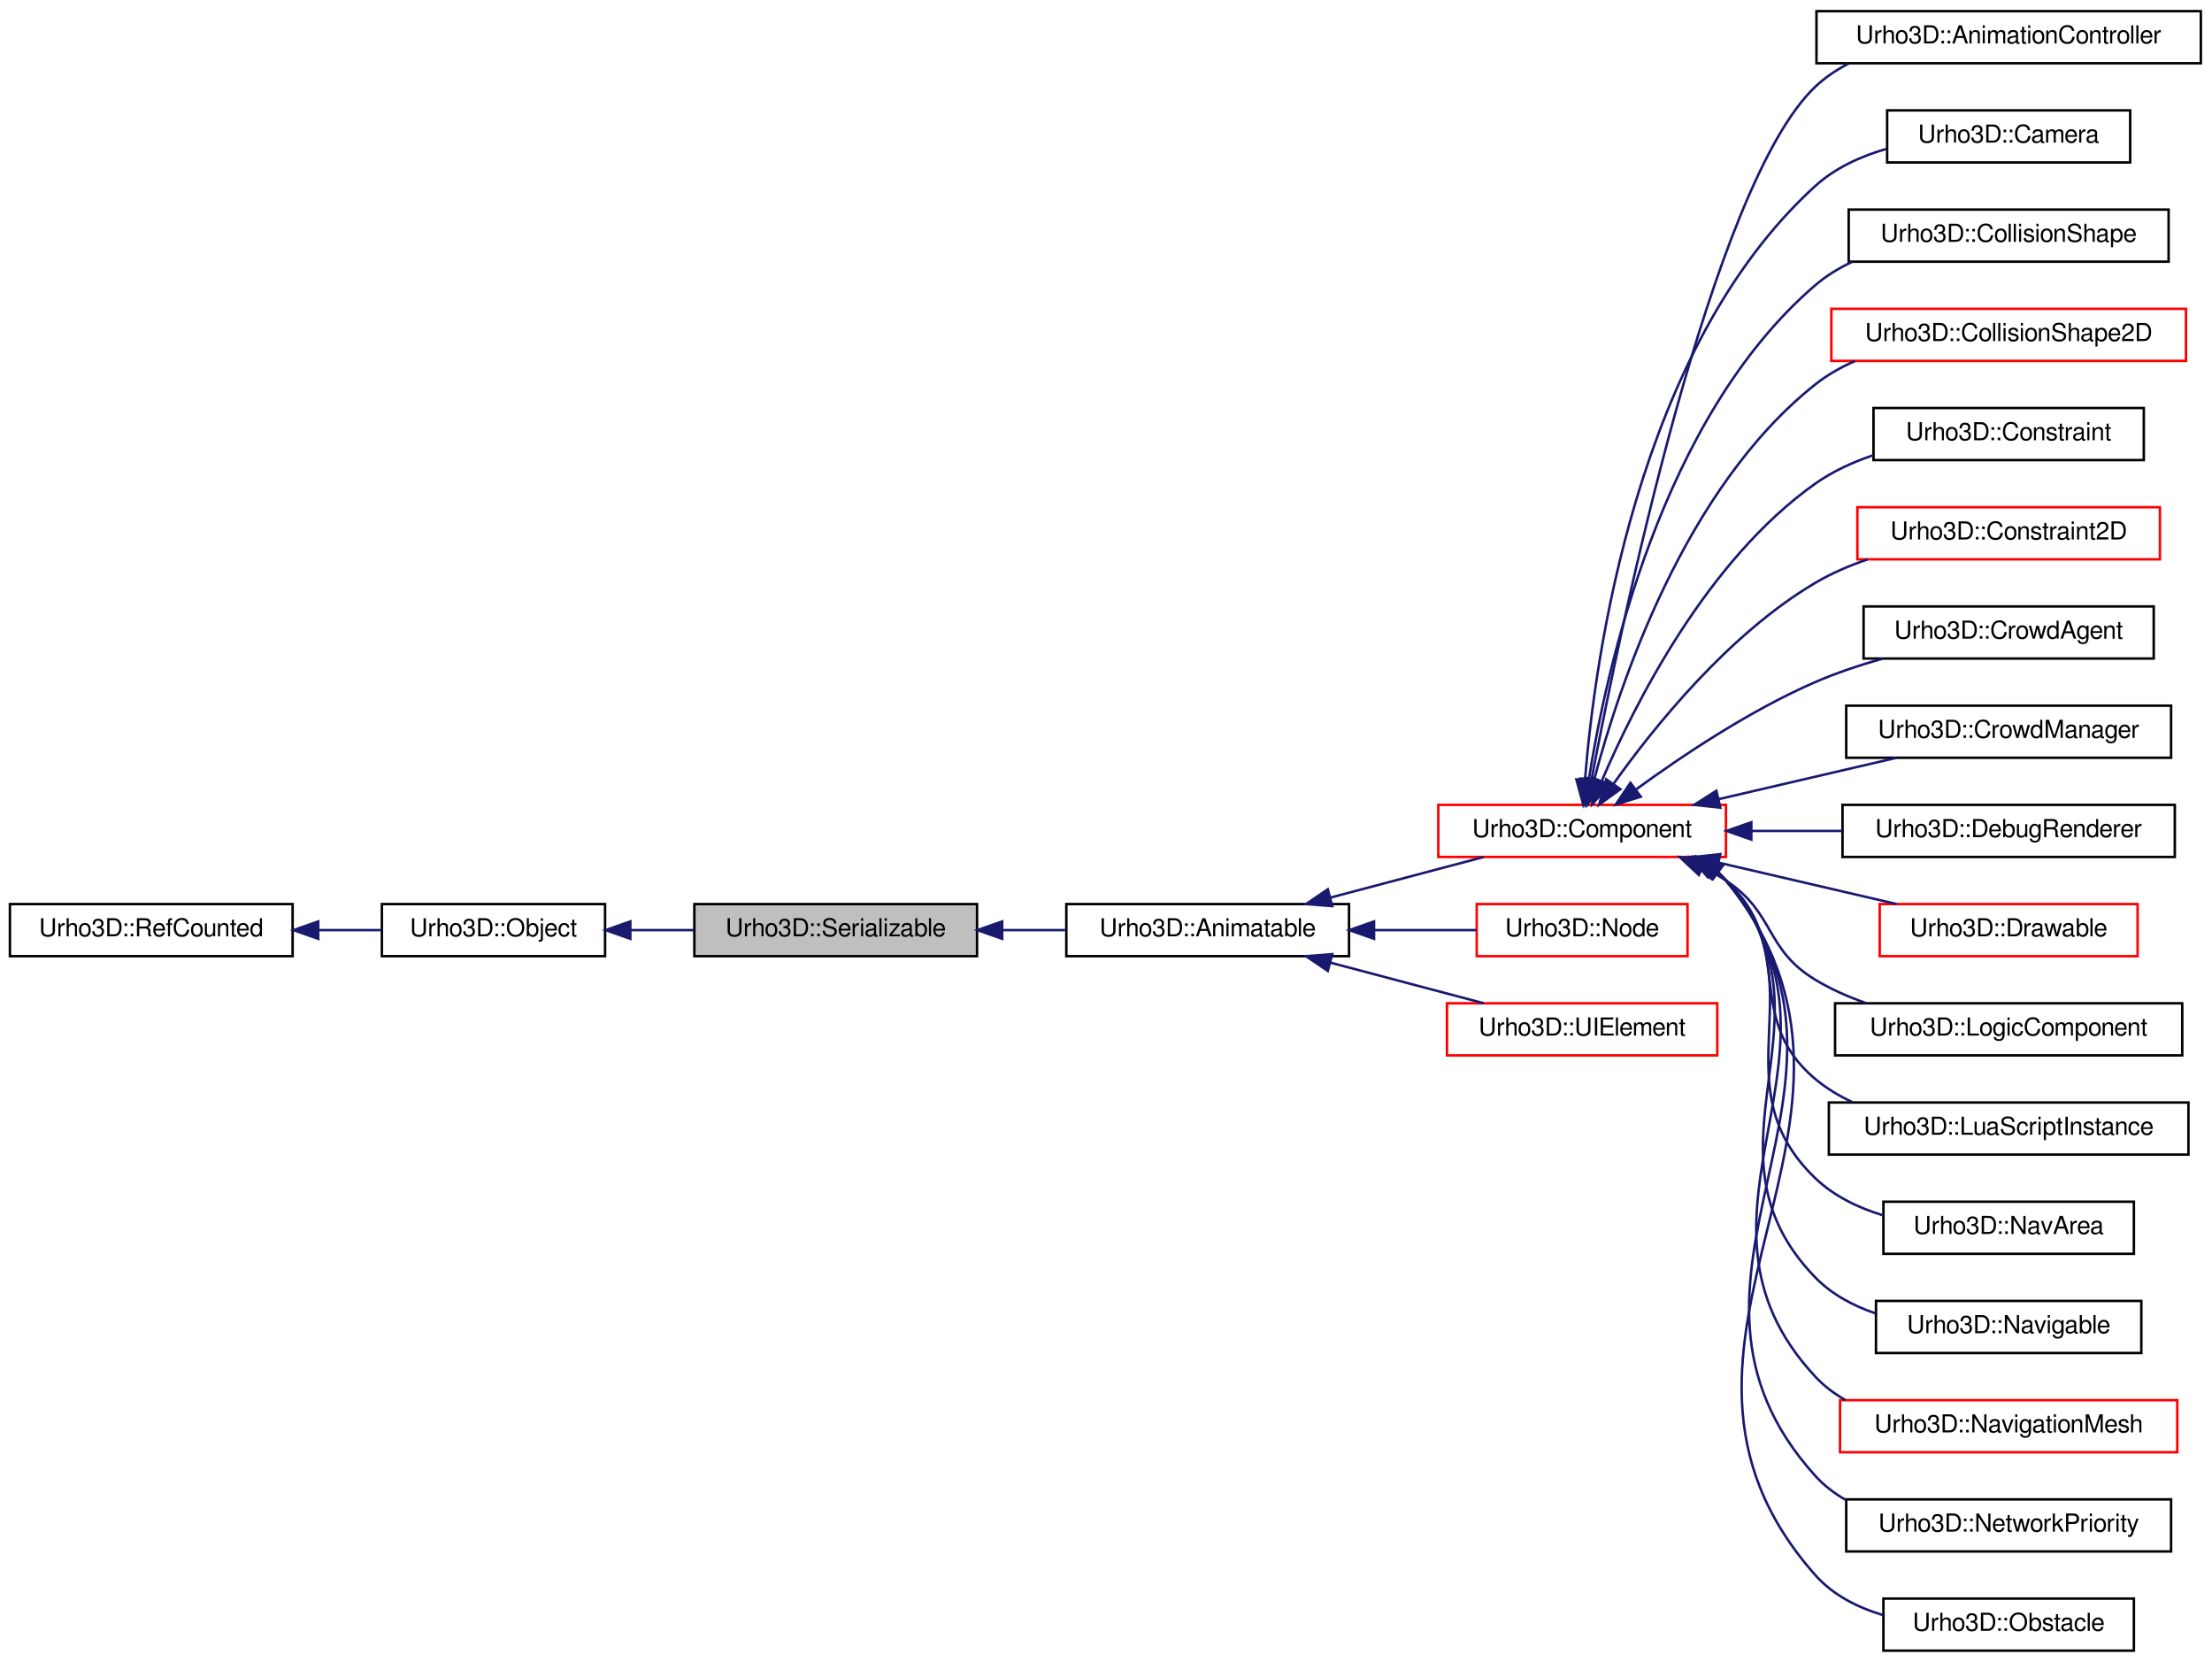
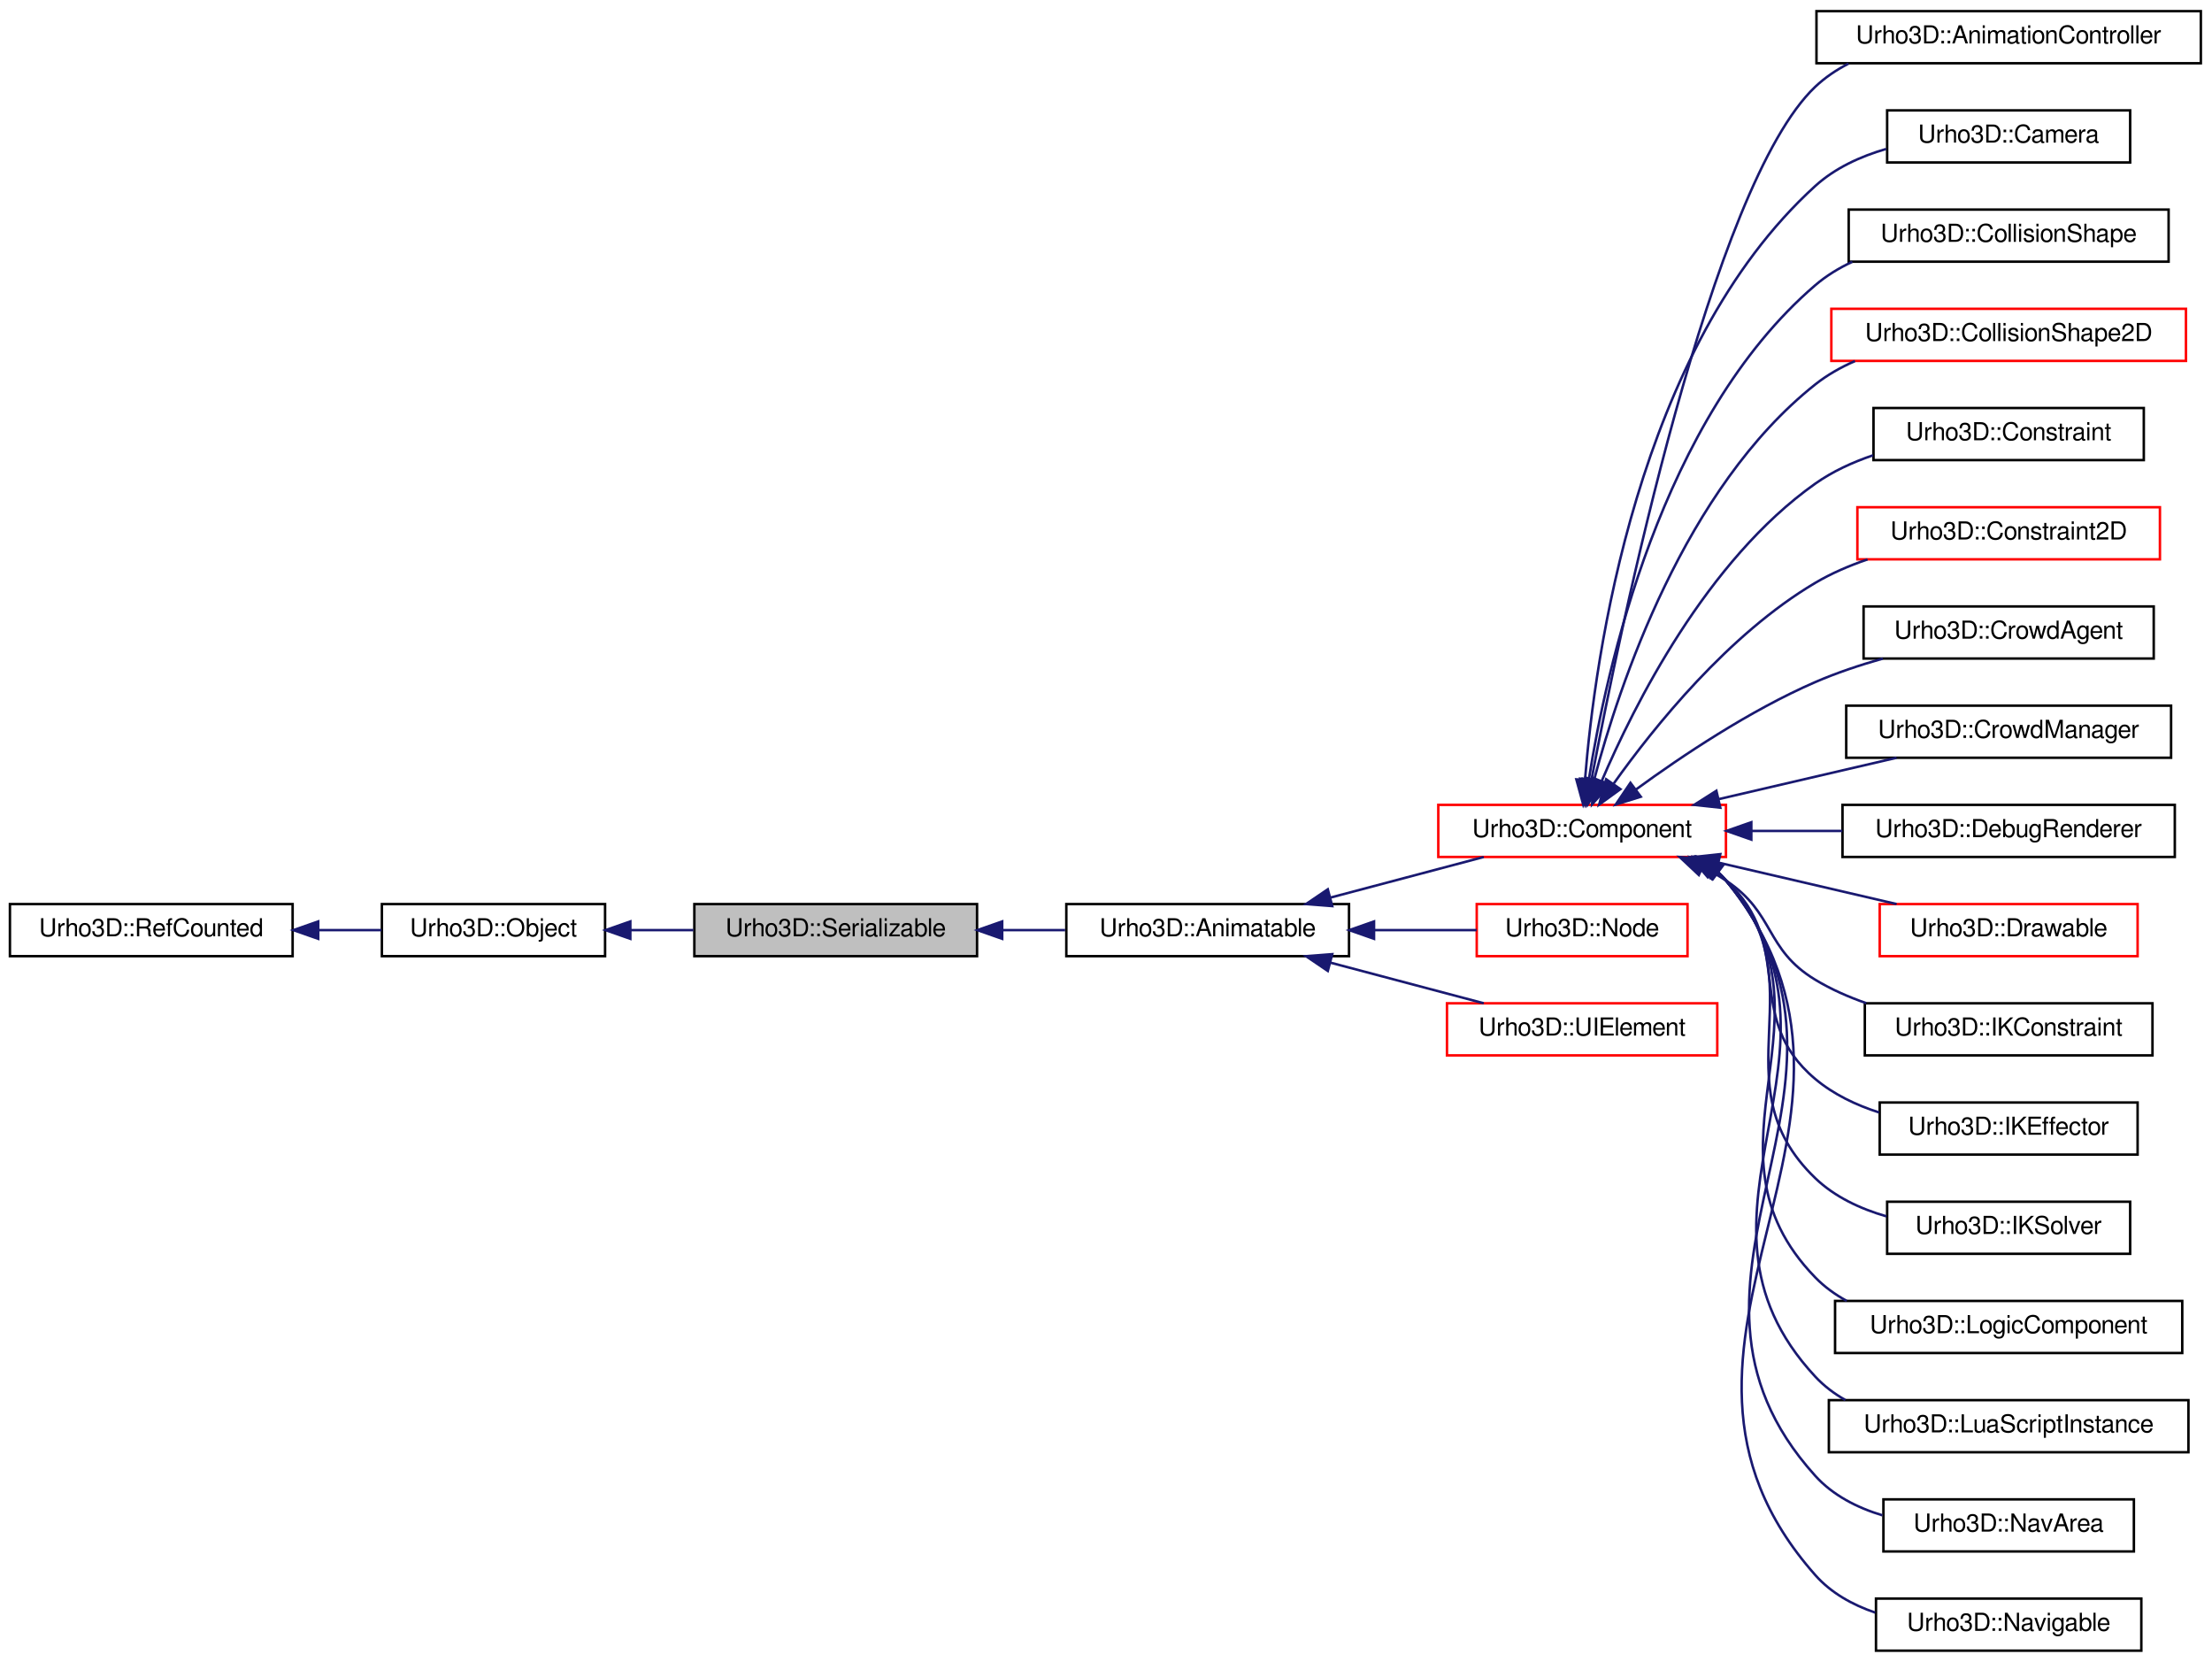
<svg xmlns="http://www.w3.org/2000/svg" xmlns:xlink="http://www.w3.org/1999/xlink" width="892pt" height="670pt" viewBox="0.00 0.00 892.00 670.00">
  <g id="graph1" class="graph" transform="scale(1 1) rotate(0) translate(4 666)">
    <g id="node1" class="node">
      <polygon fill="#bfbfbf" stroke="black" points="276,-280.5 276,-301.5 390,-301.5 390,-280.5 276,-280.5" />
      <text text-anchor="middle" x="333" y="-288.5" font-family="FreeSans" font-size="10.00">Urho3D::Serializable</text>
    </g>
    <g id="node7" class="node">
      <a xlink:href="class_urho3_d_1_1_animatable.html" target="_top" xlink:title="Base class for animatable object, an animatable object can be set animation on it's attributes...">
        <polygon fill="none" stroke="black" points="426,-280.5 426,-301.5 540,-301.5 540,-280.5 426,-280.5" />
        <text text-anchor="middle" x="483" y="-288.5" font-family="FreeSans" font-size="10.00">Urho3D::Animatable</text>
      </a>
    </g>
    <g id="edge6" class="edge">
      <path fill="none" stroke="midnightblue" d="M400.311,-291C408.728,-291 417.277,-291 425.525,-291" />
      <polygon fill="midnightblue" stroke="midnightblue" points="400.137,-287.5 390.136,-291 400.136,-294.5 400.137,-287.5" />
    </g>
    <g id="node2" class="node">
      <a xlink:href="class_urho3_d_1_1_object.html" target="_top" xlink:title="Base class for objects with type identification, subsystem access and event sending/receiving capabil...">
        <polygon fill="none" stroke="black" points="150,-280.5 150,-301.5 240,-301.5 240,-280.5 150,-280.5" />
        <text text-anchor="middle" x="195" y="-288.5" font-family="FreeSans" font-size="10.00">Urho3D::Object</text>
      </a>
    </g>
    <g id="edge2" class="edge">
      <path fill="none" stroke="midnightblue" d="M250.212,-291C258.574,-291 267.218,-291 275.625,-291" />
      <polygon fill="midnightblue" stroke="midnightblue" points="250.186,-287.5 240.186,-291 250.186,-294.5 250.186,-287.5" />
    </g>
    <g id="node4" class="node">
      <a xlink:href="class_urho3_d_1_1_ref_counted.html" target="_top" xlink:title="Base class for intrusively reference-counted objects. These are noncopyable and non-assignable.">
        <polygon fill="none" stroke="black" points="0,-280.5 0,-301.5 114,-301.5 114,-280.5 0,-280.5" />
        <text text-anchor="middle" x="57" y="-288.5" font-family="FreeSans" font-size="10.00">Urho3D::RefCounted</text>
      </a>
    </g>
    <g id="edge4" class="edge">
      <path fill="none" stroke="midnightblue" d="M124.403,-291C133.027,-291 141.686,-291 149.838,-291" />
      <polygon fill="midnightblue" stroke="midnightblue" points="124.326,-287.5 114.326,-291 124.326,-294.5 124.326,-287.5" />
    </g>
    <g id="node9" class="node">
      <a xlink:href="class_urho3_d_1_1_component.html" target="_top" xlink:title="Base class for components. Components can be created to scene nodes.">
        <polygon fill="none" stroke="red" points="576,-320.5 576,-341.5 692,-341.5 692,-320.5 576,-320.5" />
        <text text-anchor="middle" x="634" y="-328.5" font-family="FreeSans" font-size="10.00">Urho3D::Component</text>
      </a>
    </g>
    <g id="edge8" class="edge">
      <path fill="none" stroke="midnightblue" d="M532.561,-304.129C552.602,-309.438 575.418,-315.482 594.33,-320.491" />
      <polygon fill="midnightblue" stroke="midnightblue" points="533.236,-300.687 522.673,-301.51 531.444,-307.454 533.236,-300.687" />
    </g>
    <g id="node45" class="node">
      <a xlink:href="class_urho3_d_1_1_node.html" target="_top" xlink:title="Scene node that may contain components and child nodes.">
        <polygon fill="none" stroke="red" points="591.5,-280.5 591.5,-301.5 676.5,-301.5 676.5,-280.5 591.5,-280.5" />
        <text text-anchor="middle" x="634" y="-288.5" font-family="FreeSans" font-size="10.00">Urho3D::Node</text>
      </a>
    </g>
    <g id="edge44" class="edge">
      <path fill="none" stroke="midnightblue" d="M550.194,-291C564.207,-291 578.606,-291 591.429,-291" />
      <polygon fill="midnightblue" stroke="midnightblue" points="550.087,-287.5 540.087,-291 550.087,-294.5 550.087,-287.5" />
    </g>
    <g id="node47" class="node">
      <a xlink:href="class_urho3_d_1_1_u_i_element.html" target="_top" xlink:title="Base class for UI elements.">
        <polygon fill="none" stroke="red" points="579.5,-240.5 579.5,-261.5 688.5,-261.5 688.5,-240.5 579.5,-240.5" />
        <text text-anchor="middle" x="634" y="-248.5" font-family="FreeSans" font-size="10.00">Urho3D::UIElement</text>
      </a>
    </g>
    <g id="edge46" class="edge">
      <path fill="none" stroke="midnightblue" d="M532.561,-277.871C552.602,-272.562 575.418,-266.518 594.33,-261.509" />
      <polygon fill="midnightblue" stroke="midnightblue" points="531.444,-274.546 522.673,-280.49 533.236,-281.313 531.444,-274.546" />
    </g>
    <g id="node11" class="node">
      <a xlink:href="class_urho3_d_1_1_animation_controller.html" target="_top" xlink:title="Component that drives an AnimatedModel's animations.">
        <polygon fill="none" stroke="black" points="728.5,-640.5 728.5,-661.5 883.5,-661.5 883.5,-640.5 728.5,-640.5" />
        <text text-anchor="middle" x="806" y="-648.5" font-family="FreeSans" font-size="10.00">Urho3D::AnimationController</text>
      </a>
    </g>
    <g id="edge10" class="edge">
      <path fill="none" stroke="midnightblue" d="M637.763,-351.576C649.336,-412.682 686.157,-591.304 728,-631 731.955,-634.752 736.516,-637.826 741.405,-640.34" />
      <polygon fill="midnightblue" stroke="midnightblue" points="641.175,-350.782 635.901,-341.593 634.294,-352.066 641.175,-350.782" />
    </g>
    <g id="node13" class="node">
      <a xlink:href="class_urho3_d_1_1_camera.html" target="_top" xlink:title="Camera component.">
        <polygon fill="none" stroke="black" points="757,-600.5 757,-621.5 855,-621.5 855,-600.5 757,-600.5" />
        <text text-anchor="middle" x="806" y="-608.5" font-family="FreeSans" font-size="10.00">Urho3D::Camera</text>
      </a>
    </g>
    <g id="edge12" class="edge">
      <path fill="none" stroke="midnightblue" d="M635.162,-351.604C639.078,-400.742 655.981,-525.578 728,-591 735.968,-598.238 746.199,-602.931 756.611,-605.956" />
      <polygon fill="midnightblue" stroke="midnightblue" points="638.649,-351.296 634.463,-341.563 631.666,-351.782 638.649,-351.296" />
    </g>
    <g id="node15" class="node">
      <a xlink:href="class_urho3_d_1_1_collision_shape.html" target="_top" xlink:title="Physics collision shape component.">
        <polygon fill="none" stroke="black" points="741.5,-560.5 741.5,-581.5 870.5,-581.5 870.5,-560.5 741.5,-560.5" />
        <text text-anchor="middle" x="806" y="-568.5" font-family="FreeSans" font-size="10.00">Urho3D::CollisionShape</text>
      </a>
    </g>
    <g id="edge14" class="edge">
      <path fill="none" stroke="midnightblue" d="M636.699,-351.659C643.533,-395.357 665.648,-497.515 728,-551 732.457,-554.823 737.55,-557.93 742.952,-560.452" />
      <polygon fill="midnightblue" stroke="midnightblue" points="640.146,-351.041 635.245,-341.648 633.219,-352.047 640.146,-351.041" />
    </g>
    <g id="node17" class="node">
      <a xlink:href="class_urho3_d_1_1_collision_shape2_d.html" target="_top" xlink:title="2D collision shape component.">
        <polygon fill="none" stroke="red" points="734.5,-520.5 734.5,-541.5 877.5,-541.5 877.5,-520.5 734.5,-520.5" />
        <text text-anchor="middle" x="806" y="-528.5" font-family="FreeSans" font-size="10.00">Urho3D::CollisionShape2D</text>
      </a>
    </g>
    <g id="edge16" class="edge">
      <path fill="none" stroke="midnightblue" d="M638.876,-351.752C648.841,-389.45 675.195,-469.142 728,-511 732.82,-514.821 738.288,-517.919 744.038,-520.431" />
      <polygon fill="midnightblue" stroke="midnightblue" points="642.23,-350.735 636.395,-341.892 635.441,-352.444 642.23,-350.735" />
    </g>
    <g id="node19" class="node">
      <a xlink:href="class_urho3_d_1_1_constraint.html" target="_top" xlink:title="Physics constraint component. Connects two rigid bodies together, or one rigid body to a static point...">
        <polygon fill="none" stroke="black" points="751.5,-480.5 751.5,-501.5 860.5,-501.5 860.5,-480.5 751.5,-480.5" />
        <text text-anchor="middle" x="806" y="-488.5" font-family="FreeSans" font-size="10.00">Urho3D::Constraint</text>
      </a>
    </g>
    <g id="edge18" class="edge">
      <path fill="none" stroke="midnightblue" d="M641.838,-350.975C654.924,-381.646 684.182,-440.031 728,-471 734.964,-475.922 743.038,-479.634 751.297,-482.433" />
      <polygon fill="midnightblue" stroke="midnightblue" points="645.069,-349.628 638.023,-341.716 638.597,-352.295 645.069,-349.628" />
    </g>
    <g id="node21" class="node">
      <a xlink:href="class_urho3_d_1_1_constraint2_d.html" target="_top" xlink:title="2D physics constraint component.">
        <polygon fill="none" stroke="red" points="745,-440.5 745,-461.5 867,-461.5 867,-440.5 745,-440.5" />
        <text text-anchor="middle" x="806" y="-448.5" font-family="FreeSans" font-size="10.00">Urho3D::Constraint2D</text>
      </a>
    </g>
    <g id="edge20" class="edge">
      <path fill="none" stroke="midnightblue" d="M646.745,-350.094C662.938,-372.835 693.022,-410.333 728,-431 734.499,-434.84 741.727,-437.95 749.088,-440.467" />
      <polygon fill="midnightblue" stroke="midnightblue" points="649.442,-347.841 640.867,-341.618 643.69,-351.83 649.442,-347.841" />
    </g>
    <g id="node23" class="node">
      <a xlink:href="class_urho3_d_1_1_crowd_agent.html" target="_top" xlink:title="Crowd agent component, requires a CrowdManager component in the scene. When not set explicitly...">
        <polygon fill="none" stroke="black" points="747.5,-400.5 747.5,-421.5 864.5,-421.5 864.5,-400.5 747.5,-400.5" />
        <text text-anchor="middle" x="806" y="-408.5" font-family="FreeSans" font-size="10.00">Urho3D::CrowdAgent</text>
      </a>
    </g>
    <g id="edge22" class="edge">
      <path fill="none" stroke="midnightblue" d="M655.791,-347.752C674.157,-361.153 701.597,-379.538 728,-391 736.592,-394.73 746.029,-397.877 755.281,-400.491" />
      <polygon fill="midnightblue" stroke="midnightblue" points="657.661,-344.781 647.547,-341.626 653.486,-350.4 657.661,-344.781" />
    </g>
    <g id="node25" class="node">
      <a xlink:href="class_urho3_d_1_1_crowd_manager.html" target="_top" xlink:title="Crowd manager scene component. Should be added only to the root scene node.">
        <polygon fill="none" stroke="black" points="740.5,-360.5 740.5,-381.5 871.5,-381.5 871.5,-360.5 740.5,-360.5" />
        <text text-anchor="middle" x="806" y="-368.5" font-family="FreeSans" font-size="10.00">Urho3D::CrowdManager</text>
      </a>
    </g>
    <g id="edge24" class="edge">
      <path fill="none" stroke="midnightblue" d="M689.206,-343.839C712.331,-349.216 738.877,-355.39 760.813,-360.491" />
      <polygon fill="midnightblue" stroke="midnightblue" points="689.724,-340.366 679.191,-341.51 688.138,-347.184 689.724,-340.366" />
    </g>
    <g id="node27" class="node">
      <a xlink:href="class_urho3_d_1_1_debug_renderer.html" target="_top" xlink:title="Debug geometry rendering component. Should be added only to the root scene node.">
        <polygon fill="none" stroke="black" points="739,-320.5 739,-341.5 873,-341.5 873,-320.5 739,-320.5" />
        <text text-anchor="middle" x="806" y="-328.5" font-family="FreeSans" font-size="10.00">Urho3D::DebugRenderer</text>
      </a>
    </g>
    <g id="edge26" class="edge">
      <path fill="none" stroke="midnightblue" d="M702.24,-331C714.318,-331 726.885,-331 738.931,-331" />
      <polygon fill="midnightblue" stroke="midnightblue" points="702.231,-327.5 692.231,-331 702.231,-334.5 702.231,-327.5" />
    </g>
    <g id="node29" class="node">
      <a xlink:href="class_urho3_d_1_1_drawable.html" target="_top" xlink:title="Base class for visible components.">
        <polygon fill="none" stroke="red" points="754,-280.5 754,-301.5 858,-301.5 858,-280.5 754,-280.5" />
        <text text-anchor="middle" x="806" y="-288.5" font-family="FreeSans" font-size="10.00">Urho3D::Drawable</text>
      </a>
    </g>
    <g id="edge28" class="edge">
      <path fill="none" stroke="midnightblue" d="M689.206,-318.161C712.331,-312.784 738.877,-306.61 760.813,-301.509" />
      <polygon fill="midnightblue" stroke="midnightblue" points="688.138,-314.816 679.191,-320.49 689.724,-321.634 688.138,-314.816" />
    </g>
    <g id="node31" class="node">
-       <a xlink:href="class_urho3_d_1_1_logic_component.html" target="_top" xlink:title="Helper base class for user-defined game logic components that hooks up to update events and forwards ...">
-         <polygon fill="none" stroke="black" points="736,-240.5 736,-261.5 876,-261.5 876,-240.5 736,-240.5" />
-         <text text-anchor="middle" x="806" y="-248.5" font-family="FreeSans" font-size="10.00">Urho3D::LogicComponent</text>
+       <a xlink:href="class_urho3_d_1_1_i_k_constraint.html" target="_top" xlink:title="Urho3D::IKConstraint">
+         <polygon fill="none" stroke="black" points="748,-240.5 748,-261.5 864,-261.5 864,-240.5 748,-240.5" />
+         <text text-anchor="middle" x="806" y="-248.5" font-family="FreeSans" font-size="10.00">Urho3D::IKConstraint</text>
      </a>
    </g>
    <g id="edge30" class="edge">
      <path fill="none" stroke="midnightblue" d="M682.686,-316.33C685.931,-314.714 689.07,-312.941 692,-311 711.94,-297.792 707.541,-283.389 728,-271 734.338,-267.162 741.395,-264.056 748.601,-261.543" />
      <polygon fill="midnightblue" stroke="midnightblue" points="681.066,-313.22 673.347,-320.477 683.907,-319.617 681.066,-313.22" />
    </g>
    <g id="node33" class="node">
+       <a xlink:href="class_urho3_d_1_1_i_k_effector.html" target="_top" xlink:title="Urho3D::IKEffector">
+         <polygon fill="none" stroke="black" points="754,-200.5 754,-221.5 858,-221.5 858,-200.5 754,-200.5" />
+         <text text-anchor="middle" x="806" y="-208.5" font-family="FreeSans" font-size="10.00">Urho3D::IKEffector</text>
+       </a>
+     </g>
+     <g id="edge32" class="edge">
+       <path fill="none" stroke="midnightblue" d="M686.576,-315.292C688.487,-313.974 690.306,-312.546 692,-311 720.793,-284.71 698.166,-256.102 728,-231 735.381,-224.79 744.45,-220.474 753.76,-217.483" />
+       <polygon fill="midnightblue" stroke="midnightblue" points="684.628,-312.375 677.707,-320.397 688.12,-318.442 684.628,-312.375" />
+     </g>
+     <g id="node35" class="node">
+       <a xlink:href="class_urho3_d_1_1_i_k_solver.html" target="_top" xlink:title="Marks the root or &quot;beginning&quot; of an IK chain or multiple IK chains. The solving algorithm can be set ...">
+         <polygon fill="none" stroke="black" points="757,-160.5 757,-181.5 855,-181.5 855,-160.5 757,-160.5" />
+         <text text-anchor="middle" x="806" y="-168.5" font-family="FreeSans" font-size="10.00">Urho3D::IKSolver</text>
+       </a>
+     </g>
+     <g id="edge34" class="edge">
+       <path fill="none" stroke="midnightblue" d="M687.548,-315.018C689.125,-313.777 690.617,-312.441 692,-311 730.565,-270.836 687.839,-229.568 728,-191 735.865,-183.447 746.178,-178.64 756.718,-175.607" />
+       <polygon fill="midnightblue" stroke="midnightblue" points="685.595,-312.113 679.061,-320.453 689.37,-318.007 685.595,-312.113" />
+     </g>
+     <g id="node37" class="node">
+       <a xlink:href="class_urho3_d_1_1_logic_component.html" target="_top" xlink:title="Helper base class for user-defined game logic components that hooks up to update events and forwards ...">
+         <polygon fill="none" stroke="black" points="736,-120.5 736,-141.5 876,-141.5 876,-120.5 736,-120.5" />
+         <text text-anchor="middle" x="806" y="-128.5" font-family="FreeSans" font-size="10.00">Urho3D::LogicComponent</text>
+       </a>
+     </g>
+     <g id="edge36" class="edge">
+       <path fill="none" stroke="midnightblue" d="M688.231,-314.677C689.566,-313.533 690.828,-312.31 692,-311 740.609,-256.686 677.23,-203.3 728,-151 731.7,-147.188 736.021,-144.068 740.695,-141.517" />
+       <polygon fill="midnightblue" stroke="midnightblue" points="686.165,-311.85 679.895,-320.391 690.122,-317.624 686.165,-311.85" />
+     </g>
+     <g id="node39" class="node">
      <a xlink:href="class_urho3_d_1_1_lua_script_instance.html" target="_top" xlink:title="Lua script object component.">
-         <polygon fill="none" stroke="black" points="733.5,-200.5 733.5,-221.5 878.5,-221.5 878.5,-200.5 733.5,-200.5" />
-         <text text-anchor="middle" x="806" y="-208.5" font-family="FreeSans" font-size="10.00">Urho3D::LuaScriptInstance</text>
-       </a>
-     </g>
-     <g id="edge32" class="edge">
-       <path fill="none" stroke="midnightblue" d="M686.576,-315.292C688.487,-313.974 690.306,-312.546 692,-311 720.793,-284.71 698.166,-256.102 728,-231 732.493,-227.22 737.611,-224.142 743.028,-221.637" />
-       <polygon fill="midnightblue" stroke="midnightblue" points="684.628,-312.375 677.707,-320.397 688.12,-318.442 684.628,-312.375" />
-     </g>
-     <g id="node35" class="node">
-       <a xlink:href="class_urho3_d_1_1_nav_area.html" target="_top" xlink:title="Urho3D::NavArea">
-         <polygon fill="none" stroke="black" points="755.5,-160.5 755.5,-181.5 856.5,-181.5 856.5,-160.5 755.5,-160.5" />
-         <text text-anchor="middle" x="806" y="-168.5" font-family="FreeSans" font-size="10.00">Urho3D::NavArea</text>
-       </a>
-     </g>
-     <g id="edge34" class="edge">
-       <path fill="none" stroke="midnightblue" d="M687.548,-315.018C689.125,-313.777 690.617,-312.441 692,-311 730.565,-270.836 687.839,-229.568 728,-191 735.461,-183.834 745.127,-179.14 755.098,-176.088" />
-       <polygon fill="midnightblue" stroke="midnightblue" points="685.595,-312.113 679.061,-320.453 689.37,-318.007 685.595,-312.113" />
-     </g>
-     <g id="node37" class="node">
-       <a xlink:href="class_urho3_d_1_1_navigable.html" target="_top" xlink:title="Component which tags geometry for inclusion in the navigation mesh. Optionally auto-includes geometry...">
-         <polygon fill="none" stroke="black" points="752.5,-120.5 752.5,-141.5 859.5,-141.5 859.5,-120.5 752.5,-120.5" />
-         <text text-anchor="middle" x="806" y="-128.5" font-family="FreeSans" font-size="10.00">Urho3D::Navigable</text>
-       </a>
-     </g>
-     <g id="edge36" class="edge">
-       <path fill="none" stroke="midnightblue" d="M688.231,-314.677C689.566,-313.533 690.828,-312.31 692,-311 740.609,-256.686 677.23,-203.3 728,-151 734.621,-144.179 743.229,-139.571 752.299,-136.481" />
-       <polygon fill="midnightblue" stroke="midnightblue" points="686.165,-311.85 679.895,-320.391 690.122,-317.624 686.165,-311.85" />
-     </g>
-     <g id="node39" class="node">
-       <a xlink:href="class_urho3_d_1_1_navigation_mesh.html" target="_top" xlink:title="Navigation mesh component. Collects the navigation geometry from child nodes with the Navigable compo...">
-         <polygon fill="none" stroke="red" points="738,-80.5 738,-101.5 874,-101.5 874,-80.5 738,-80.5" />
-         <text text-anchor="middle" x="806" y="-88.5" font-family="FreeSans" font-size="10.00">Urho3D::NavigationMesh</text>
+         <polygon fill="none" stroke="black" points="733.5,-80.5 733.5,-101.5 878.5,-101.5 878.5,-80.5 733.5,-80.5" />
+         <text text-anchor="middle" x="806" y="-88.5" font-family="FreeSans" font-size="10.00">Urho3D::LuaScriptInstance</text>
      </a>
    </g>
    <g id="edge38" class="edge">
      <path fill="none" stroke="midnightblue" d="M688.736,-314.357C689.89,-313.306 690.982,-312.188 692,-311 750.763,-242.413 666.506,-177.149 728,-111 731.522,-107.212 735.655,-104.101 740.149,-101.55" />
      <polygon fill="midnightblue" stroke="midnightblue" points="686.428,-311.705 680.34,-320.376 690.506,-317.394 686.428,-311.705" />
    </g>
    <g id="node41" class="node">
-       <a xlink:href="class_urho3_d_1_1_network_priority.html" target="_top" xlink:title="Network interest management settings component.">
-         <polygon fill="none" stroke="black" points="740.5,-40.5 740.5,-61.5 871.5,-61.5 871.5,-40.5 740.5,-40.5" />
-         <text text-anchor="middle" x="806" y="-48.5" font-family="FreeSans" font-size="10.00">Urho3D::NetworkPriority</text>
+       <a xlink:href="class_urho3_d_1_1_nav_area.html" target="_top" xlink:title="Urho3D::NavArea">
+         <polygon fill="none" stroke="black" points="755.5,-40.5 755.5,-61.5 856.5,-61.5 856.5,-40.5 755.5,-40.5" />
+         <text text-anchor="middle" x="806" y="-48.5" font-family="FreeSans" font-size="10.00">Urho3D::NavArea</text>
      </a>
    </g>
    <g id="edge40" class="edge">
-       <path fill="none" stroke="midnightblue" d="M688.782,-314.396C689.923,-313.333 691,-312.203 692,-311 760.974,-228.076 655.723,-151.061 728,-71 731.56,-67.057 735.781,-63.844 740.39,-61.23" />
+       <path fill="none" stroke="midnightblue" d="M688.782,-314.396C689.923,-313.333 691,-312.203 692,-311 760.974,-228.076 655.723,-151.061 728,-71 735.12,-63.114 744.886,-58.147 755.101,-55.062" />
      <polygon fill="midnightblue" stroke="midnightblue" points="686.47,-311.751 680.452,-320.471 690.594,-317.407 686.47,-311.751" />
    </g>
    <g id="node43" class="node">
-       <a xlink:href="class_urho3_d_1_1_obstacle.html" target="_top" xlink:title="Obstacle for dynamic navigation mesh.">
-         <polygon fill="none" stroke="black" points="755.5,-0.5 755.5,-21.5 856.5,-21.5 856.5,-0.5 755.5,-0.5" />
-         <text text-anchor="middle" x="806" y="-8.5" font-family="FreeSans" font-size="10.00">Urho3D::Obstacle</text>
+       <a xlink:href="class_urho3_d_1_1_navigable.html" target="_top" xlink:title="Component which tags geometry for inclusion in the navigation mesh. Optionally auto-includes geometry...">
+         <polygon fill="none" stroke="black" points="752.5,-0.5 752.5,-21.5 859.5,-21.5 859.5,-0.5 752.5,-0.5" />
+         <text text-anchor="middle" x="806" y="-8.5" font-family="FreeSans" font-size="10.00">Urho3D::Navigable</text>
      </a>
    </g>
    <g id="edge42" class="edge">
-       <path fill="none" stroke="midnightblue" d="M688.888,-314.355C689.992,-313.304 691.033,-312.187 692,-311 771.216,-213.7 644.907,-125.01 728,-31 735.129,-22.934 745.026,-17.912 755.381,-14.831" />
+       <path fill="none" stroke="midnightblue" d="M688.888,-314.355C689.992,-313.304 691.033,-312.187 692,-311 771.216,-213.7 644.907,-125.01 728,-31 734.388,-23.773 742.999,-18.988 752.171,-15.855" />
      <polygon fill="midnightblue" stroke="midnightblue" points="686.737,-311.594 680.81,-320.376 690.92,-317.206 686.737,-311.594" />
    </g>
  </g>
</svg>
